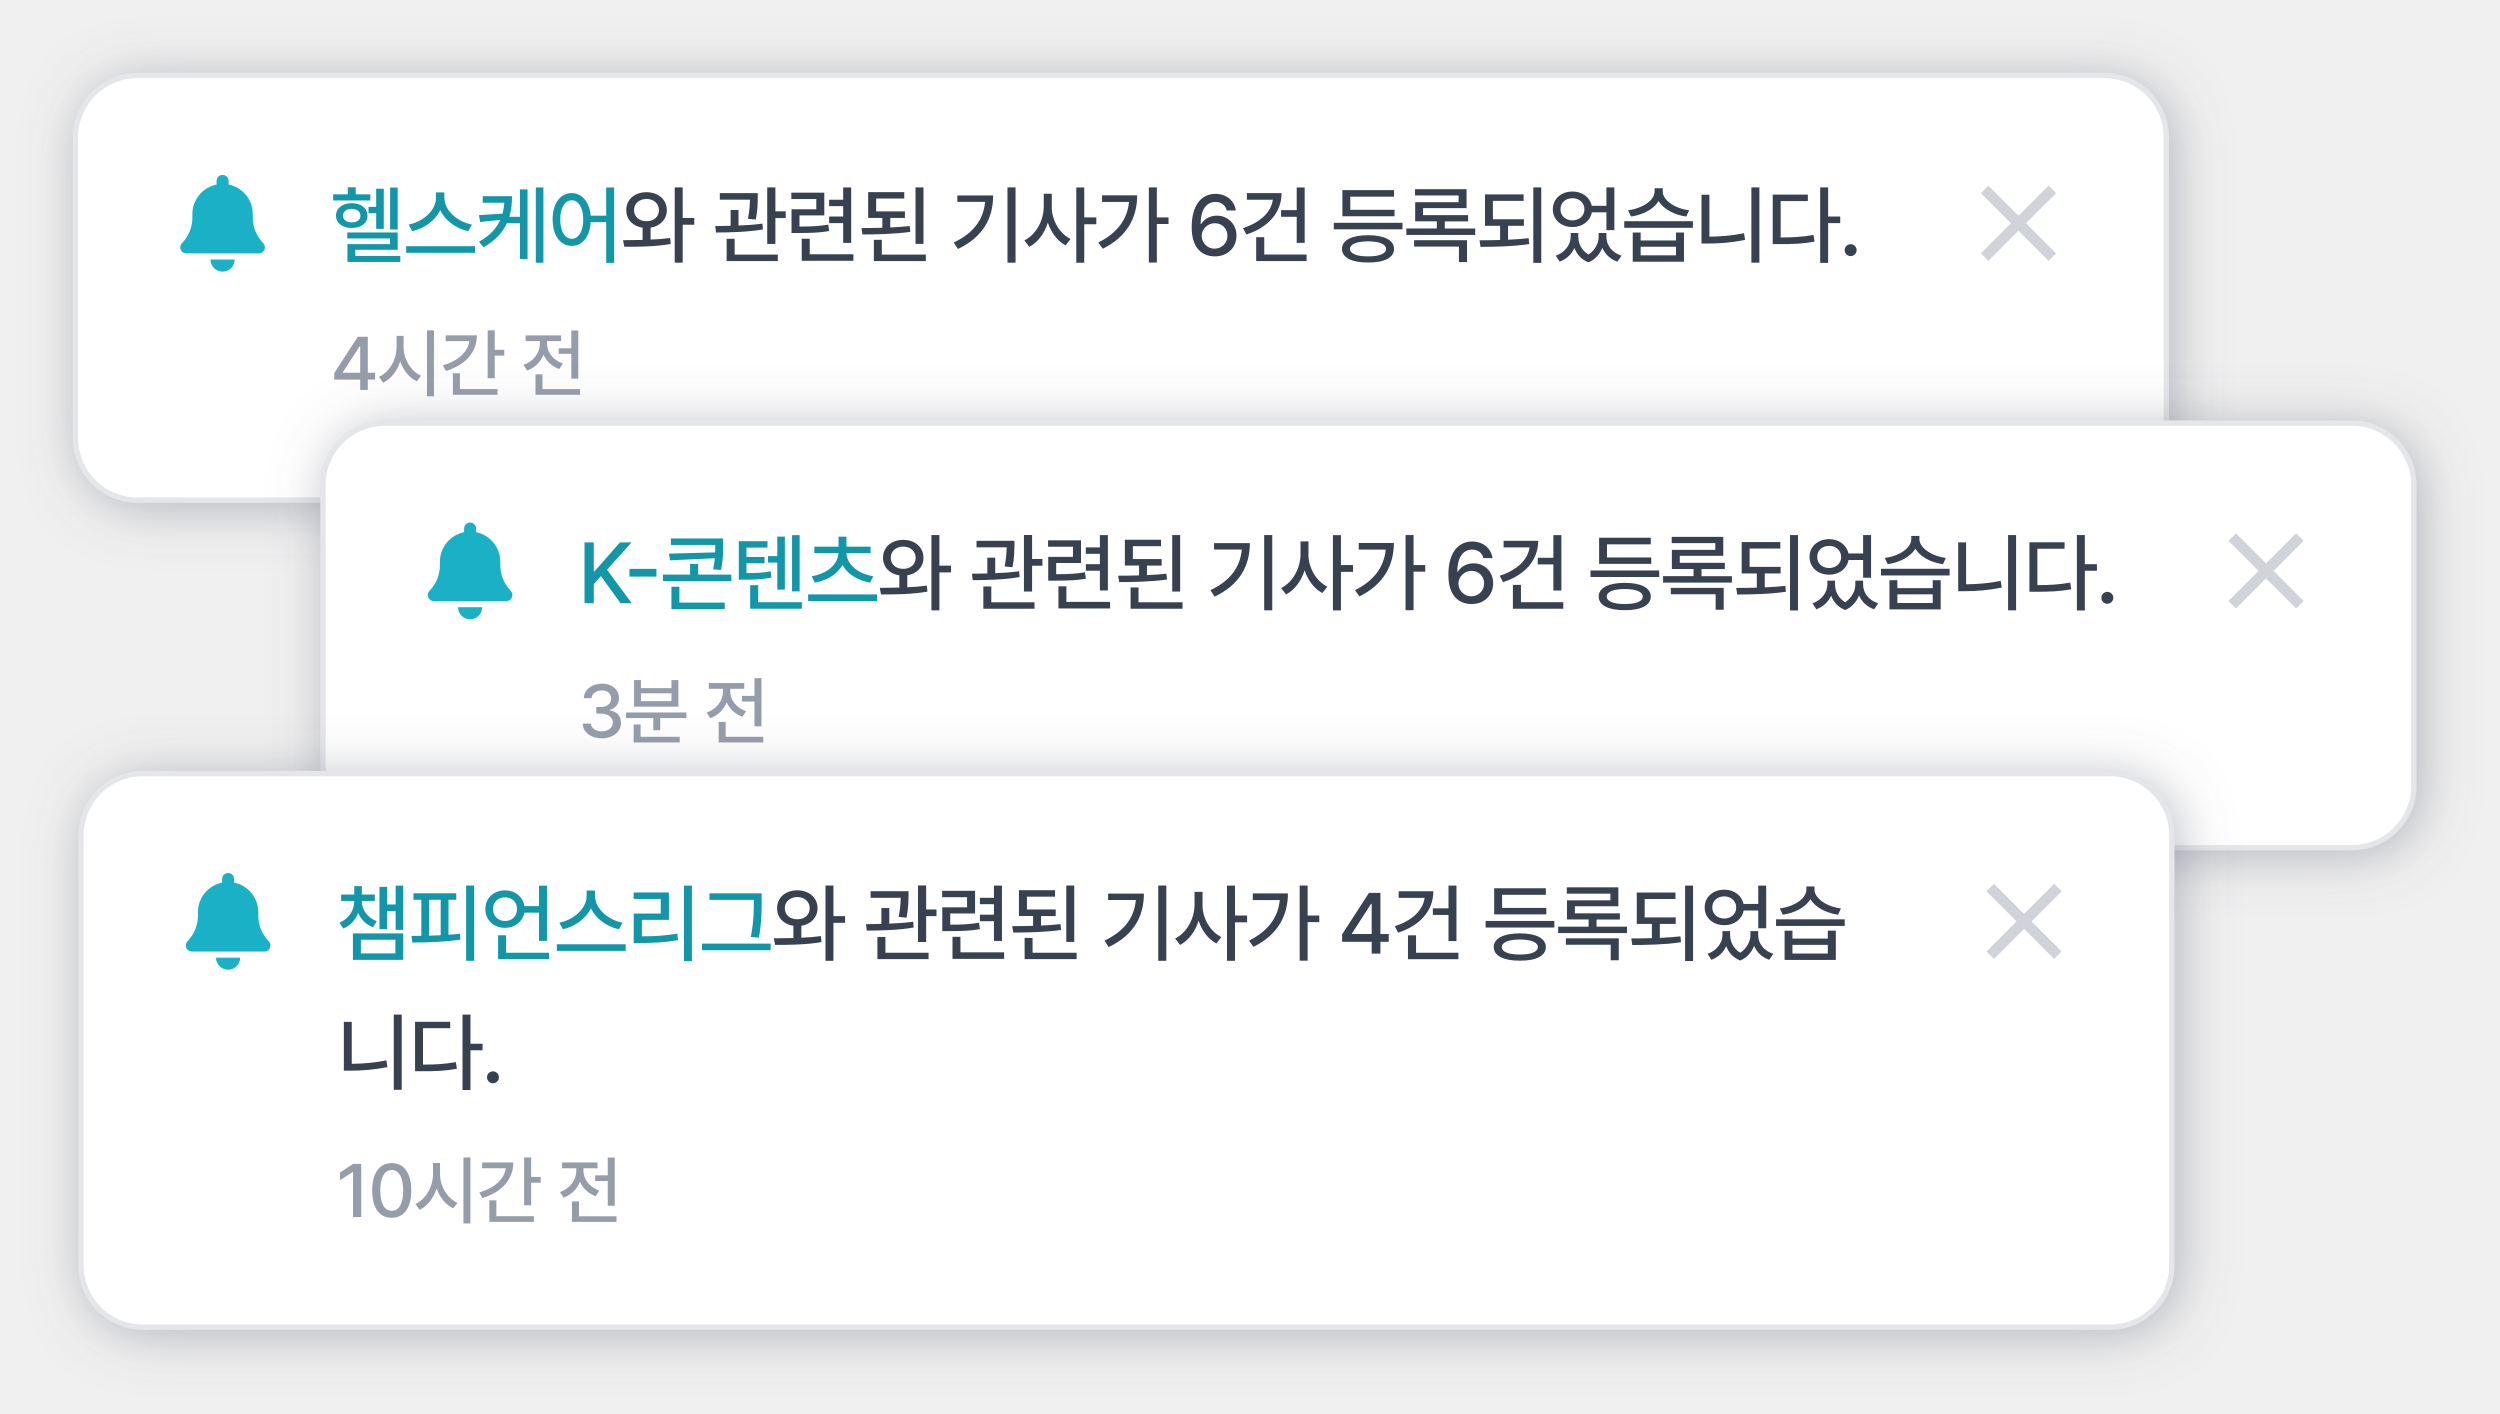
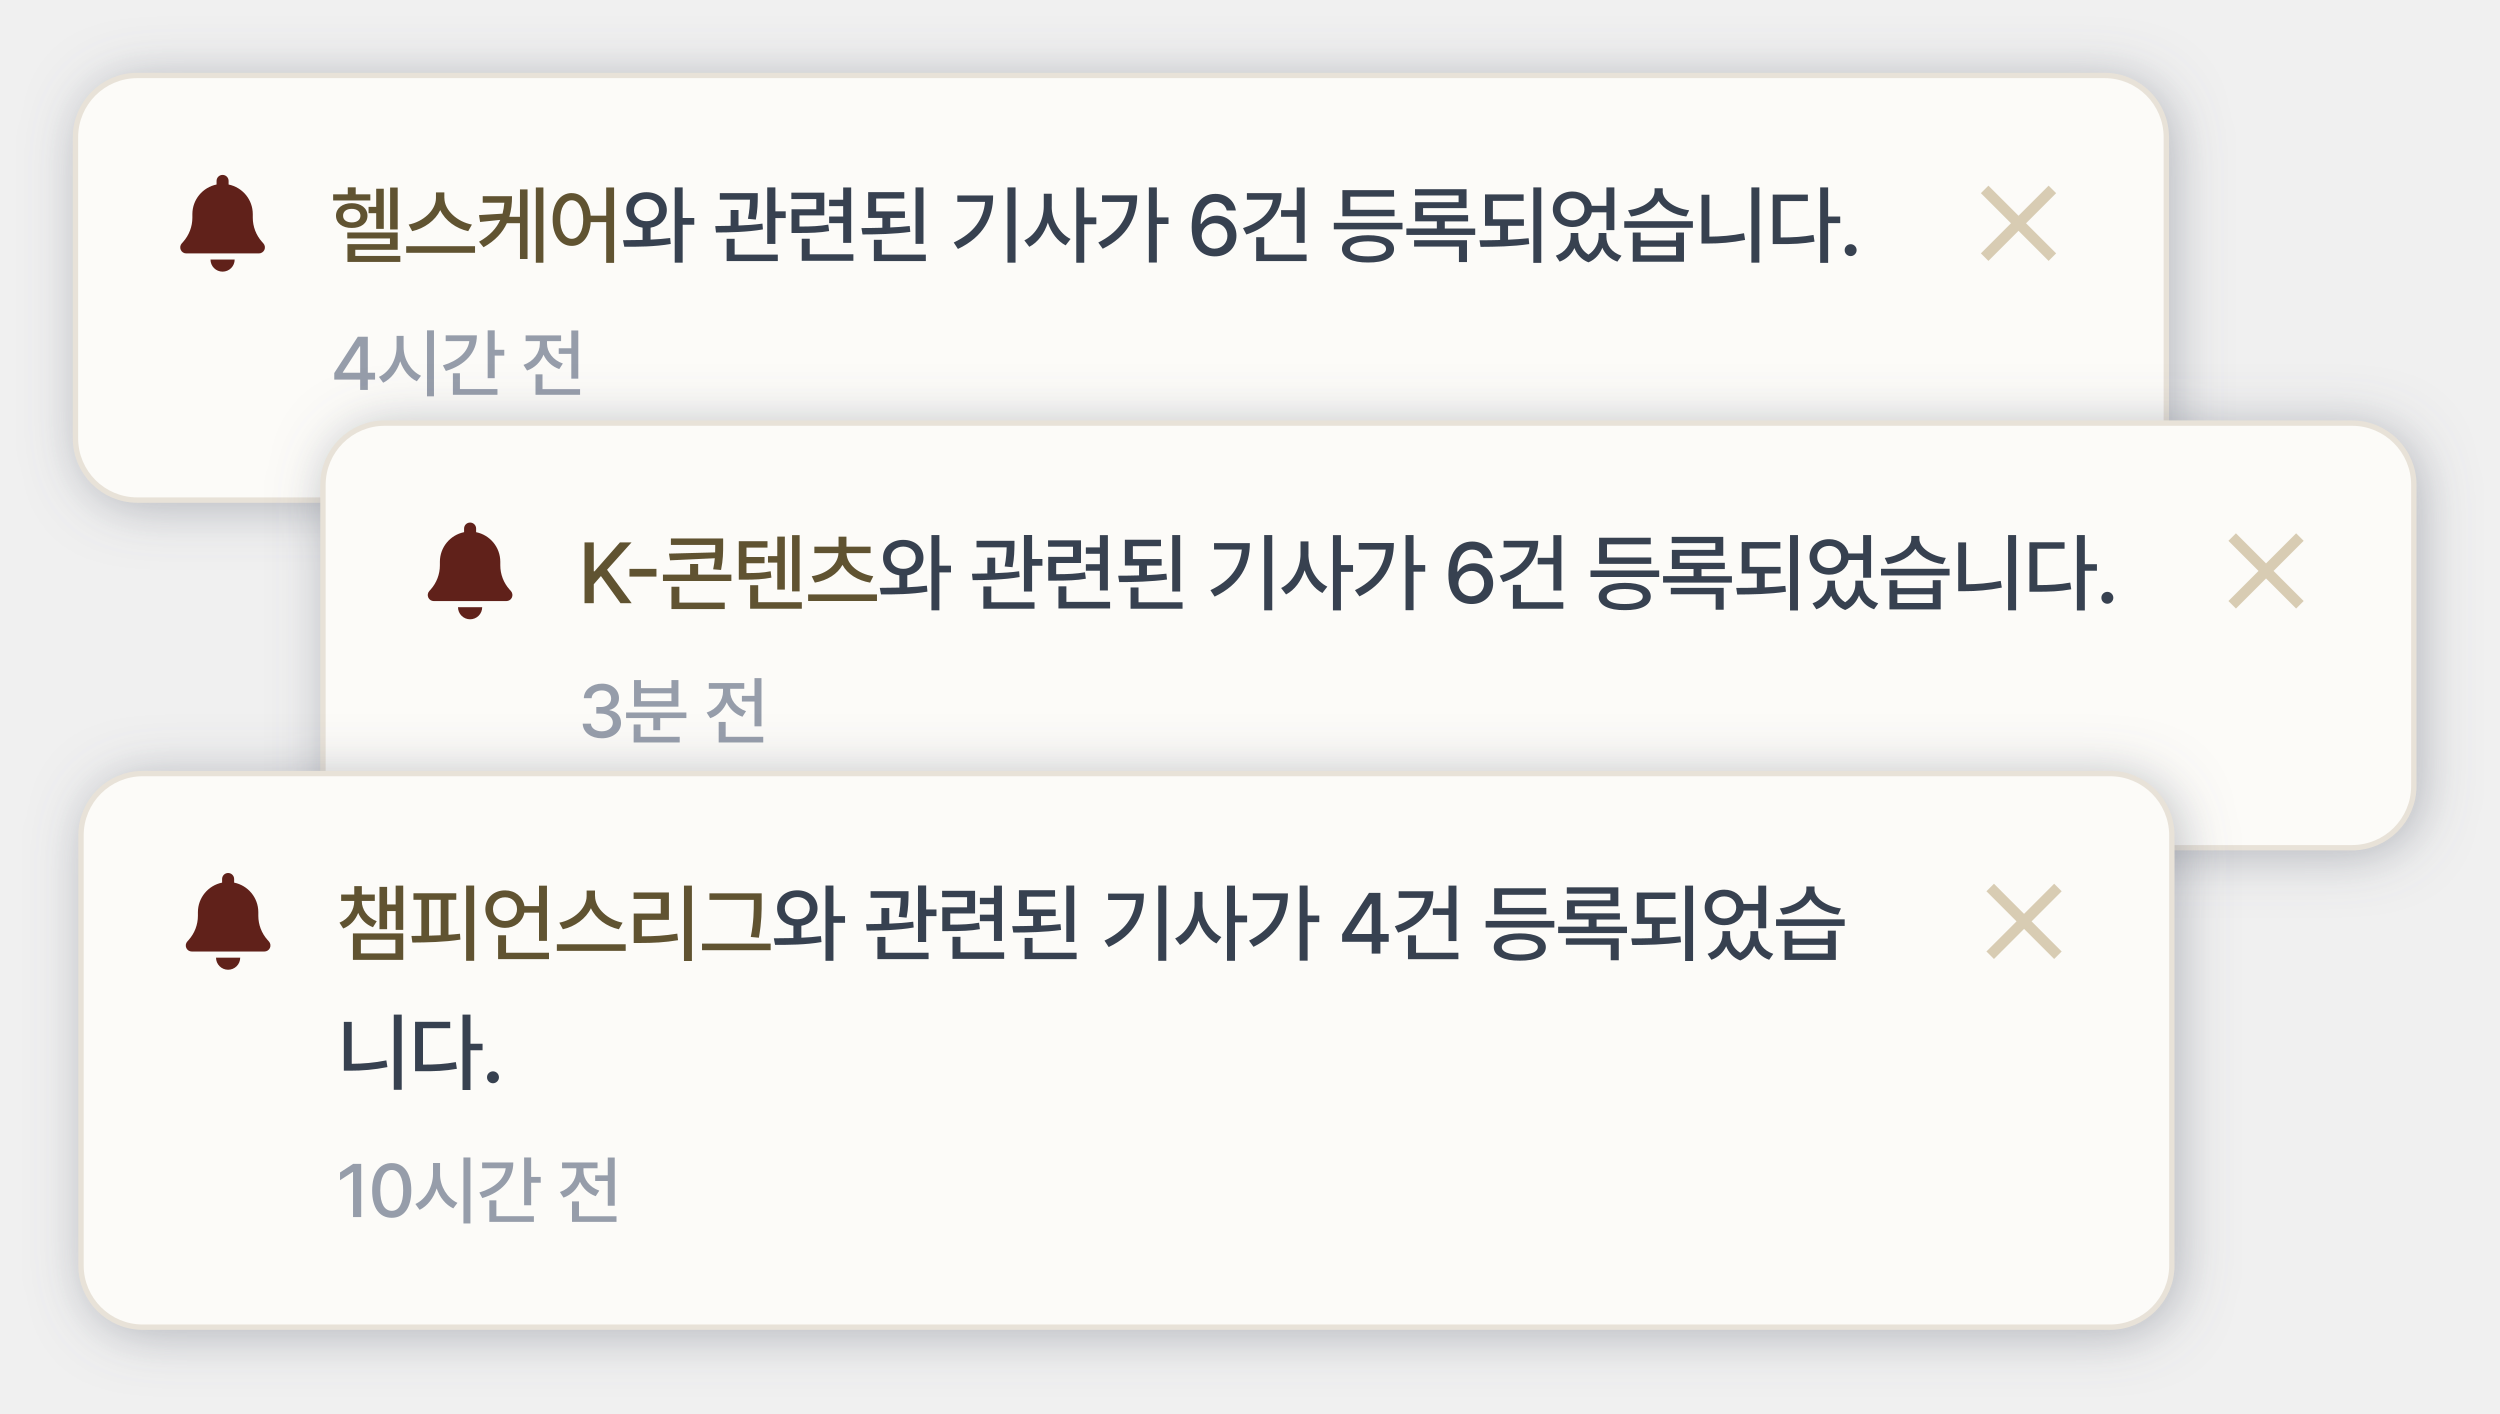
<svg xmlns="http://www.w3.org/2000/svg" id="_레이어_1" data-name="레이어 1" width="465.12" height="263.04" viewBox="0 0 465.12 263.04">
  <defs>
    <style>
      .cls-1 {
-         fill: #d0d4da;
+         fill: #d8ccb3;
      }

      .cls-2 {
        clip-path: url(#clippath-2);
      }

      .cls-3 {
        filter: url(#drop-shadow-3);
      }

      .cls-3, .cls-4, .cls-5 {
-         fill: #fff;
+         fill: #fcfbf8;
      }

      .cls-6 {
        clip-path: url(#clippath-1);
      }

      .cls-4 {
        filter: url(#drop-shadow-2);
      }

      .cls-5 {
        filter: url(#drop-shadow-1);
      }

      .cls-7 {
        clip-path: url(#clippath);
      }

      .cls-8 {
        fill: #969daa;
      }

      .cls-9 {
-         fill: #1ab1c7;
+         fill: #60211a;
      }

      .cls-10, .cls-11 {
        fill: none;
      }

      .cls-11 {
-         stroke: #e5e6ea;
+         stroke: #e8e2d8;
      }

      .cls-12 {
        fill: #374150;
      }

      .cls-13 {
-         fill: #1396a8;
+         fill: #605331;
      }
    </style>
    <filter id="drop-shadow-1" filterUnits="userSpaceOnUse">
      <feOffset dx="1" dy="1" />
      <feGaussianBlur result="blur" stdDeviation="5" />
      <feFlood flood-color="#6a717e" flood-opacity=".5" />
      <feComposite in2="blur" operator="in" />
      <feComposite in="SourceGraphic" />
    </filter>
    <clipPath id="clippath">
      <rect class="cls-10" x="33.54" y="32.54" width="15.75" height="18" />
    </clipPath>
    <filter id="drop-shadow-2" filterUnits="userSpaceOnUse">
      <feOffset dx="1" dy="1" />
      <feGaussianBlur result="blur-2" stdDeviation="5" />
      <feFlood flood-color="#6a717e" flood-opacity=".5" />
      <feComposite in2="blur-2" operator="in" />
      <feComposite in="SourceGraphic" />
    </filter>
    <clipPath id="clippath-1">
      <rect class="cls-10" x="79.59" y="97.22" width="15.75" height="18" />
    </clipPath>
    <filter id="drop-shadow-3" filterUnits="userSpaceOnUse">
      <feOffset dx="1" dy="1" />
      <feGaussianBlur result="blur-3" stdDeviation="5" />
      <feFlood flood-color="#6a717e" flood-opacity=".5" />
      <feComposite in2="blur-3" operator="in" />
      <feComposite in="SourceGraphic" />
    </filter>
    <clipPath id="clippath-2">
      <rect class="cls-10" x="34.57" y="162.42" width="15.75" height="18" />
    </clipPath>
  </defs>
  <rect class="cls-5" x="14.04" y="14.04" width="389" height="79" rx="11.5" ry="11.5" />
  <rect class="cls-11" x="14.04" y="14.04" width="389" height="79" rx="11.5" ry="11.5" />
  <g class="cls-7">
    <path class="cls-9" d="M41.41,32.54c-.62,0-1.12,.5-1.12,1.12v.67c-2.57,.52-4.5,2.79-4.5,5.51v.66c0,1.65-.61,3.25-1.71,4.49l-.26,.29c-.3,.33-.37,.81-.19,1.21,.18,.4,.58,.66,1.03,.66h13.5c.44,0,.84-.26,1.03-.66,.18-.4,.11-.88-.19-1.21l-.26-.29c-1.1-1.24-1.71-2.83-1.71-4.49v-.66c0-2.72-1.93-4.99-4.5-5.51v-.67c0-.62-.5-1.12-1.12-1.12Zm1.59,17.34c.42-.42,.66-.99,.66-1.59h-4.5c0,.6,.24,1.17,.66,1.59,.42,.42,.99,.66,1.59,.66s1.17-.24,1.59-.66Z" />
  </g>
  <path class="cls-13" d="M73.99,34.89v7.8h-1.41v-7.8h1.41Zm-2.59,.22v7.47h-1.41v-2.92h-1.42v-1.17h1.42v-3.38h1.41Zm2.59,8.14v3.22h-7.89v1.14h8.38v1.12h-9.84v-3.31h7.91v-1.06h-7.94v-1.11h9.39Zm-5.09-7.09v1.14h-6.92v-1.14h2.72v-1.31h1.48v1.31h2.72Zm-3.45,1.64c1.7,0,2.92,.92,2.92,2.33s-1.22,2.3-2.92,2.28c-1.73,.02-2.94-.89-2.94-2.28s1.2-2.33,2.94-2.33Zm0,1.06c-.98-.02-1.64,.5-1.62,1.27-.02,.77,.64,1.25,1.62,1.25s1.61-.48,1.61-1.25-.66-1.28-1.61-1.27Zm17.23-2c0,2.28,2.44,4.44,5.12,4.92l-.69,1.23c-2.23-.48-4.3-1.95-5.2-3.92-.92,1.95-2.98,3.42-5.22,3.92l-.66-1.23c2.66-.5,5.08-2.64,5.08-4.92v-1.06h1.56v1.06Zm5.7,8.94v1.23h-12.81v-1.23h12.81Zm6.88-9.3c0,1.33-.13,2.62-.5,3.83h1.98v-5.09h1.41v12.95h-1.41v-6.66h-2.44c-.78,1.71-2.13,3.23-4.34,4.47l-.84-1.03c2.03-1.13,3.26-2.5,3.95-4.06l-3.75,.39-.2-1.28,4.38-.27c.17-.65,.27-1.33,.33-2.03h-4.02v-1.22h5.45Zm5.84-1.62v14h-1.41v-14h1.41Zm5.27,1.05c1.9,0,3.29,1.61,3.52,4.2h2.89v-5.25h1.47v14.03h-1.47v-7.58h-2.88c-.16,2.73-1.59,4.42-3.53,4.42-2.09,0-3.56-1.91-3.55-4.92-.02-3,1.45-4.91,3.55-4.91Zm0,1.33c-1.27,0-2.14,1.38-2.14,3.58s.88,3.59,2.14,3.59,2.14-1.38,2.14-3.59-.88-3.58-2.14-3.58Z" />
  <path class="cls-12" d="M120.29,35.76c2.16,0,3.77,1.36,3.77,3.33,0,1.73-1.25,2.99-3.02,3.27v2.22c1.24-.05,2.49-.15,3.64-.3l.11,1.11c-2.95,.52-6.22,.53-8.64,.52l-.24-1.22c1.09,0,2.34-.02,3.64-.05v-2.28c-1.81-.26-3.05-1.52-3.03-3.27-.02-1.97,1.56-3.33,3.76-3.33Zm0,1.25c-1.34,.02-2.33,.83-2.33,2.08s.99,2.08,2.33,2.06c1.33,.02,2.3-.81,2.31-2.06-.02-1.25-.99-2.06-2.31-2.08Zm6.72-2.14v5.69h2.16v1.25h-2.16v7.06h-1.48v-14h1.48Zm13.97,1.06v.78c-.01,.94-.01,2.33-.36,4.14l-1.47-.14c.31-1.55,.35-2.68,.38-3.56h-5.61v-1.22h7.06Zm-3.58,3.14v2.89c1.5-.05,3.05-.16,4.45-.36l.09,1.08c-2.92,.52-6.27,.56-8.73,.58l-.14-1.2c.86,0,1.84-.02,2.86-.05v-2.94h1.47Zm6.86-4.2v4.45h1.92v1.25h-1.92v4.81h-1.52v-10.52h1.52Zm.45,12.5v1.2h-9.52v-4.14h1.49v2.94h8.03Zm8.65-11.52v4.22h-4.62v2.08c2.33,0,3.71-.08,5.36-.36l.16,1.2c-1.81,.31-3.31,.36-5.97,.36h-1.03v-4.42h4.61v-1.89h-4.64v-1.19h6.14Zm5-.97v10.3h-1.49v-3.67h-2.61v-1.22h2.61v-1.94h-2.61v-1.19h2.61v-2.28h1.49Zm.41,12.42v1.22h-9.61v-4.11h1.49v2.89h8.12Zm9.59-7.95v1.2h-2.73v1.77c1.24-.05,2.48-.14,3.62-.27l.11,1.09c-2.98,.41-6.27,.48-8.89,.48l-.2-1.19c1.2,0,2.53-.02,3.89-.06v-1.83h-2.64v-4.8h6.72v1.2h-5.23v2.39h5.36Zm3.45-4.48v10.5h-1.48v-10.5h1.48Zm.44,12.5v1.2h-9.67v-3.95h1.48v2.75h8.19Zm16.69-12.5v14h-1.5v-14h1.5Zm-4.17,1.5c0,4.09-1.75,7.66-6.55,9.95l-.78-1.2c3.73-1.77,5.54-4.3,5.83-7.56h-5.16v-1.19h6.66Zm10.9,2.06c-.02,2.48,1.42,5.02,3.51,6.03l-.92,1.19c-1.52-.79-2.7-2.36-3.31-4.23-.63,2-1.86,3.67-3.45,4.5l-.92-1.2c2.16-1.03,3.61-3.72,3.61-6.28v-2.39h1.49v2.39Zm6.05-3.56v5.58h2.25v1.27h-2.25v7.16h-1.48v-14h1.48Zm13.51,0v5.58h2.17v1.23h-2.17v7.17h-1.49v-13.98h1.49Zm-3.66,1.47c-.01,4.05-1.8,7.66-6.41,9.94l-.83-1.16c3.51-1.75,5.41-4.28,5.72-7.55h-5.02v-1.23h6.53Zm14.42,11.36c-2.09-.02-4.28-1.25-4.28-5.44,0-3.94,1.7-6.19,4.42-6.19,2.08,0,3.53,1.3,3.8,3.09h-1.7c-.22-.92-.95-1.59-2.09-1.59-1.75,0-2.77,1.53-2.77,4.08h.12c.61-.95,1.67-1.53,2.91-1.53,2.02,0,3.64,1.55,3.64,3.72s-1.61,3.88-4.05,3.86Zm-.02-1.44c1.38,0,2.39-1.06,2.39-2.39s-.98-2.34-2.34-2.34-2.44,1.09-2.45,2.36c.02,1.25,1.02,2.38,2.41,2.38Zm16.76-11.38v10.31h-1.48v-4.86h-2.91v-1.23h2.91v-4.22h1.48Zm-4.3,1.05c-.01,3.66-2.53,6.41-6.55,7.7l-.62-1.19c3.12-1.01,5.23-2.91,5.55-5.28h-4.83v-1.23h6.45Zm4.66,11.44v1.2h-9.38v-4.44h1.5v3.23h7.88Zm17.84-5.92v1.22h-12.78v-1.22h12.78Zm-1.48-2.42v1.2h-9.7v-4.86h9.61v1.22h-8.14v2.44h8.24Zm-4.92,4.73c3.01,0,4.83,.92,4.83,2.55s-1.81,2.55-4.83,2.53c-3.03,.02-4.86-.91-4.86-2.53s1.83-2.55,4.86-2.55Zm0,1.14c-2.14,.02-3.36,.52-3.36,1.41s1.22,1.39,3.36,1.39,3.34-.5,3.34-1.39-1.24-1.39-3.34-1.41Zm19.93-2.39v1.2h-12.81v-1.2h5.67v-1.33h-4.03v-3.56h8.08v-1.25h-8.11v-1.17h9.59v3.52h-8.09v1.31h8.38v1.16h-4.34v1.33h5.67Zm-1.53,2.19v4.06h-1.5v-2.88h-8.34v-1.19h9.84Zm10.59-3.91v1.22h-2.95v2.59c1.3-.06,2.6-.15,3.83-.28l.11,1.09c-3.08,.47-6.41,.5-9.06,.52l-.19-1.23c1.18,0,2.49,0,3.83-.05v-2.64h-2.81v-5.84h7.19v1.2h-5.72v3.42h5.78Zm3.23-5.92v14.03h-1.48v-14.03h1.48Zm6.9,9.23c0,1.21,.59,2.48,1.88,3.27,1.28-.84,1.89-2.2,1.89-3.27v-.75h1.45v.75c0,1.45,.95,2.88,2.81,3.47l-.77,1.11c-1.38-.49-2.31-1.43-2.8-2.59-.44,1.14-1.28,2.18-2.58,2.72-1.33-.51-2.17-1.5-2.61-2.66-.51,1.11-1.43,2.04-2.75,2.53l-.72-1.11c1.78-.62,2.75-2.11,2.77-3.47v-.75h1.42v.75Zm-1.09-8.47c1.8,0,3.25,1.07,3.58,2.66h2.73v-3.42h1.48v7.94h-1.48v-3.3h-2.72c-.29,1.63-1.75,2.73-3.59,2.73-2.11,0-3.66-1.36-3.66-3.3s1.55-3.31,3.66-3.31Zm0,1.25c-1.3,0-2.25,.83-2.23,2.06-.02,1.2,.94,2.06,2.23,2.06s2.22-.86,2.22-2.06-.95-2.06-2.22-2.06Zm12.68,6.38v1.48h6.58v-1.48h1.48v5.44h-9.53v-5.44h1.47Zm0,4.25h6.58v-1.61h-6.58v1.61Zm9.72-6.36v1.23h-12.77v-1.23h12.77Zm-5.62-5.53c0,1.61,2.23,3.17,4.92,3.5l-.53,1.17c-2.27-.32-4.25-1.39-5.14-2.88-.91,1.49-2.9,2.55-5.14,2.88l-.56-1.17c2.72-.34,4.94-1.84,4.94-3.5v-.59h1.52v.59Zm17.99-.75v14h-1.49v-14h1.49Zm-9.3,1.36v7.8c2.04-.02,4.19-.18,6.44-.64l.2,1.25c-2.48,.5-4.73,.67-6.94,.67h-1.17v-9.08h1.47Zm22.09-1.36v5.42h2.25v1.22h-2.25v7.39h-1.48v-14.03h1.48Zm-3.77,1.34v1.2h-5.06v6.77c2.35,0,4.12-.11,6.11-.47l.19,1.25c-2.19,.39-4.05,.47-6.66,.45h-1.12v-9.2h6.55Zm7.96,11.44c-.61,0-1.12-.5-1.11-1.11-.02-.61,.5-1.11,1.11-1.11s1.11,.5,1.11,1.11-.52,1.11-1.11,1.11Z" />
  <path class="cls-8" d="M62.19,70.62v-1.22l4.38-6.75h1.86v6.7h1.35v1.27h-1.35v1.93h-1.42v-1.93h-4.81Zm1.59-1.27h3.23v-4.91h-.11l-3.12,4.83v.08Zm11.31-4.77c-.01,2.24,1.34,4.48,3.24,5.33l-.78,1.03c-1.41-.67-2.52-2.04-3.09-3.72-.57,1.79-1.7,3.27-3.17,3.99l-.79-1.09c1.93-.86,3.28-3.2,3.28-5.54v-2.09h1.31v2.09Zm5.65-3.12v12.28h-1.3v-12.28h1.3Zm11.3,0v3.62h1.78v1.08h-1.78v4.2h-1.31v-8.9h1.31Zm-3.32,.93c0,3.21-2.19,5.55-5.77,6.63l-.55-1.04c2.86-.86,4.65-2.49,4.91-4.51h-4.39v-1.08h5.8Zm3.83,10.01v1.05h-8.29v-4.01h1.31v2.95h6.97Zm15.04-10.92v8.97h-1.3v-4.61h-2.34v-1.05h2.34v-3.31h1.3Zm.33,10.92v1.05h-8.29v-3.81h1.3v2.76h6.99Zm-6.15-8.45c0,1.53,1.11,3.06,2.95,3.68l-.67,1.04c-1.37-.49-2.39-1.47-2.93-2.68-.53,1.35-1.61,2.43-3.06,2.95l-.67-1.05c1.89-.64,3.05-2.26,3.05-3.94v-.48h-2.65v-1.07h6.6v1.07h-2.62v.48Z" />
  <path class="cls-1" d="M369.94,48.54l-1.4-1.4,5.6-5.6-5.6-5.6,1.4-1.4,5.6,5.6,5.6-5.6,1.4,1.4-5.6,5.6,5.6,5.6-1.4,1.4-5.6-5.6-5.6,5.6Z" />
  <rect class="cls-4" x="60.09" y="78.72" width="389" height="79" rx="11.5" ry="11.5" />
  <rect class="cls-11" x="60.09" y="78.72" width="389" height="79" rx="11.5" ry="11.5" />
  <g class="cls-6">
    <path class="cls-9" d="M87.46,97.22c-.62,0-1.12,.5-1.12,1.12v.67c-2.57,.52-4.5,2.79-4.5,5.51v.66c0,1.65-.61,3.25-1.71,4.49l-.26,.29c-.3,.33-.37,.81-.19,1.21,.18,.4,.58,.66,1.03,.66h13.5c.44,0,.84-.26,1.03-.66,.18-.4,.11-.88-.19-1.21l-.26-.29c-1.1-1.24-1.71-2.83-1.71-4.49v-.66c0-2.72-1.93-4.99-4.5-5.51v-.67c0-.62-.5-1.12-1.12-1.12Zm1.59,17.34c.42-.42,.66-.99,.66-1.59h-4.5c0,.6,.24,1.17,.66,1.59,.42,.42,.99,.66,1.59,.66s1.17-.24,1.59-.66Z" />
  </g>
  <path class="cls-13" d="M108.75,112.22v-11.31h1.72v5.39h.14l4.73-5.39h2.16l-4.56,5.09,4.58,6.22h-2.08l-3.64-5.05-1.33,1.53v3.52h-1.72Zm13.38-6.38v1.44h-5.02v-1.44h5.02Zm12.41-5.67v1.23c0,1.33,0,2.73-.39,4.64l-1.47-.12c.16-.76,.26-1.43,.31-2.06l-8.33,.39-.2-1.25,8.59-.23c.02-.48,.02-.92,.02-1.36v-.03h-8.25v-1.2h9.72Zm1.53,6.73v1.19h-12.73v-1.19h5.05v-1.97h1.5v1.97h6.19Zm-1.23,5.22v1.2h-9.92v-4.16h1.48v2.95h8.44Zm13.93-12.56v10.47h-1.41v-10.47h1.41Zm-2.75,.27v9.86h-1.41v-5.02h-1.73v-1.2h1.73v-3.64h1.41Zm3.16,12.22v1.2h-9.62v-4.38h1.5v3.17h8.12Zm-6.39-11.37v1.2h-3.91v1.75h3.36v1.16h-3.36v1.83c1.84,0,3.07-.05,4.5-.34l.14,1.19c-1.61,.31-2.94,.38-5.16,.38h-.91v-7.16h5.33Zm20.37,9.91v1.22h-12.81v-1.22h12.81Zm-1.19-8.88v1.2h-4.48c.06,2.1,2.12,3.84,4.98,4.3l-.59,1.19c-2.32-.41-4.24-1.6-5.14-3.31-.91,1.71-2.84,2.9-5.14,3.31l-.58-1.19c2.84-.46,4.89-2.2,4.97-4.3h-4.48v-1.2h4.5v-1.86h1.47v1.86h4.5Z" />
  <path class="cls-12" d="M168.05,100.44c2.16,0,3.76,1.36,3.76,3.33,0,1.73-1.25,2.99-3.01,3.27v2.22c1.24-.05,2.48-.15,3.64-.3l.11,1.11c-2.95,.52-6.22,.53-8.64,.52l-.23-1.22c1.08,0,2.33-.02,3.64-.05v-2.28c-1.81-.26-3.05-1.52-3.03-3.27-.02-1.97,1.56-3.33,3.77-3.33Zm0,1.25c-1.34,.02-2.33,.83-2.33,2.08s.99,2.08,2.33,2.06c1.33,.02,2.3-.81,2.31-2.06-.02-1.25-.98-2.06-2.31-2.08Zm6.72-2.14v5.69h2.16v1.25h-2.16v7.06h-1.48v-14h1.48Zm13.97,1.06v.78c-.02,.94-.02,2.33-.36,4.14l-1.47-.14c.3-1.55,.35-2.68,.38-3.56h-5.61v-1.22h7.06Zm-3.58,3.14v2.89c1.5-.05,3.05-.16,4.45-.36l.09,1.08c-2.92,.52-6.27,.56-8.73,.58l-.14-1.2c.86,0,1.84-.02,2.86-.05v-2.94h1.47Zm6.86-4.2v4.45h1.92v1.25h-1.92v4.81h-1.52v-10.52h1.52Zm.45,12.5v1.2h-9.52v-4.14h1.48v2.94h8.03Zm8.65-11.52v4.22h-4.62v2.08c2.33,0,3.71-.08,5.36-.36l.16,1.2c-1.81,.31-3.31,.36-5.97,.36h-1.03v-4.42h4.61v-1.89h-4.64v-1.19h6.14Zm5-.97v10.3h-1.49v-3.67h-2.61v-1.22h2.61v-1.94h-2.61v-1.19h2.61v-2.28h1.49Zm.41,12.42v1.22h-9.61v-4.11h1.48v2.89h8.12Zm9.59-7.95v1.2h-2.73v1.77c1.24-.05,2.48-.14,3.62-.27l.11,1.09c-2.98,.41-6.26,.48-8.89,.48l-.2-1.19c1.2,0,2.53-.02,3.89-.06v-1.83h-2.64v-4.8h6.72v1.2h-5.23v2.39h5.36Zm3.45-4.48v10.5h-1.48v-10.5h1.48Zm.44,12.5v1.2h-9.67v-3.95h1.48v2.75h8.19Zm16.69-12.5v14h-1.5v-14h1.5Zm-4.17,1.5c0,4.09-1.75,7.66-6.55,9.95l-.78-1.2c3.73-1.77,5.54-4.3,5.83-7.56h-5.16v-1.19h6.66Zm10.9,2.06c-.02,2.48,1.42,5.02,3.52,6.03l-.92,1.19c-1.52-.79-2.7-2.36-3.31-4.23-.63,2-1.86,3.67-3.45,4.5l-.92-1.2c2.16-1.03,3.61-3.72,3.61-6.28v-2.39h1.48v2.39Zm6.05-3.56v5.58h2.25v1.27h-2.25v7.16h-1.49v-14h1.49Zm13.51,0v5.58h2.17v1.23h-2.17v7.17h-1.49v-13.98h1.49Zm-3.66,1.47c-.02,4.05-1.8,7.66-6.41,9.94l-.83-1.16c3.51-1.75,5.41-4.28,5.72-7.55h-5.02v-1.23h6.53Zm14.42,11.36c-2.09-.02-4.28-1.25-4.28-5.44,0-3.94,1.7-6.19,4.42-6.19,2.08,0,3.53,1.3,3.8,3.09h-1.7c-.22-.92-.95-1.59-2.09-1.59-1.75,0-2.77,1.53-2.77,4.08h.12c.61-.95,1.67-1.53,2.91-1.53,2.02,0,3.64,1.55,3.64,3.72s-1.61,3.88-4.05,3.86Zm-.02-1.44c1.38,0,2.39-1.06,2.39-2.39s-.98-2.34-2.34-2.34-2.44,1.09-2.45,2.36c.02,1.25,1.02,2.38,2.41,2.38Zm16.76-11.38v10.31h-1.49v-4.86h-2.91v-1.23h2.91v-4.22h1.49Zm-4.3,1.05c-.02,3.66-2.53,6.41-6.55,7.7l-.62-1.19c3.12-1.01,5.23-2.91,5.55-5.28h-4.83v-1.23h6.45Zm4.66,11.44v1.2h-9.38v-4.44h1.5v3.23h7.88Zm17.84-5.92v1.22h-12.78v-1.22h12.78Zm-1.48-2.42v1.2h-9.7v-4.86h9.61v1.22h-8.14v2.44h8.23Zm-4.92,4.73c3.02,0,4.83,.92,4.83,2.55s-1.81,2.55-4.83,2.53c-3.03,.02-4.86-.91-4.86-2.53s1.83-2.55,4.86-2.55Zm0,1.14c-2.14,.02-3.36,.52-3.36,1.41s1.22,1.39,3.36,1.39,3.34-.5,3.34-1.39-1.23-1.39-3.34-1.41Zm19.93-2.39v1.2h-12.81v-1.2h5.67v-1.33h-4.03v-3.56h8.08v-1.25h-8.11v-1.17h9.59v3.52h-8.09v1.31h8.38v1.16h-4.34v1.33h5.67Zm-1.53,2.19v4.06h-1.5v-2.88h-8.34v-1.19h9.84Zm10.59-3.91v1.22h-2.95v2.59c1.3-.06,2.6-.15,3.83-.28l.11,1.09c-3.08,.47-6.41,.5-9.06,.52l-.19-1.23c1.18,0,2.48,0,3.83-.05v-2.64h-2.81v-5.84h7.19v1.2h-5.72v3.42h5.78Zm3.23-5.92v14.03h-1.48v-14.03h1.48Zm6.9,9.23c0,1.21,.59,2.48,1.88,3.27,1.28-.84,1.89-2.2,1.89-3.27v-.75h1.45v.75c0,1.45,.95,2.88,2.81,3.47l-.77,1.11c-1.38-.49-2.31-1.43-2.8-2.59-.44,1.14-1.28,2.18-2.58,2.72-1.33-.51-2.17-1.5-2.61-2.66-.51,1.11-1.43,2.04-2.75,2.53l-.72-1.11c1.78-.62,2.75-2.11,2.77-3.47v-.75h1.42v.75Zm-1.09-8.47c1.8,0,3.25,1.07,3.58,2.66h2.73v-3.42h1.48v7.94h-1.48v-3.3h-2.72c-.29,1.63-1.75,2.73-3.59,2.73-2.11,0-3.66-1.36-3.66-3.3s1.55-3.31,3.66-3.31Zm0,1.25c-1.3,0-2.25,.83-2.23,2.06-.02,1.2,.94,2.06,2.23,2.06s2.22-.86,2.22-2.06-.95-2.06-2.22-2.06Zm12.68,6.38v1.48h6.58v-1.48h1.48v5.44h-9.53v-5.44h1.47Zm0,4.25h6.58v-1.61h-6.58v1.61Zm9.72-6.36v1.23h-12.76v-1.23h12.76Zm-5.62-5.53c0,1.61,2.24,3.17,4.92,3.5l-.53,1.17c-2.27-.32-4.25-1.39-5.14-2.88-.91,1.49-2.9,2.55-5.14,2.88l-.56-1.17c2.72-.34,4.94-1.84,4.94-3.5v-.59h1.51v.59Zm17.99-.75v14h-1.49v-14h1.49Zm-9.3,1.36v7.8c2.04-.02,4.19-.18,6.44-.64l.2,1.25c-2.48,.5-4.73,.67-6.94,.67h-1.17v-9.08h1.47Zm22.09-1.36v5.42h2.25v1.22h-2.25v7.39h-1.48v-14.03h1.48Zm-3.77,1.34v1.2h-5.06v6.77c2.35,0,4.12-.11,6.11-.47l.19,1.25c-2.19,.39-4.05,.47-6.66,.45h-1.12v-9.2h6.55Zm7.96,11.44c-.61,0-1.12-.5-1.11-1.11-.02-.61,.5-1.11,1.11-1.11s1.11,.5,1.11,1.11-.52,1.11-1.11,1.11Z" />
  <path class="cls-8" d="M111.98,137.36c-2.05,0-3.51-1.11-3.57-2.72h1.53c.05,.88,.92,1.42,2.02,1.42,1.19,0,2.06-.66,2.06-1.61s-.82-1.68-2.23-1.68h-.85v-1.23h.85c1.12,0,1.91-.63,1.91-1.57s-.67-1.52-1.72-1.52c-1,0-1.87,.55-1.91,1.45h-1.45c.04-1.61,1.53-2.71,3.38-2.71,1.94,0,3.17,1.23,3.16,2.69,.01,1.12-.68,1.94-1.75,2.2v.07c1.35,.19,2.13,1.09,2.13,2.35,0,1.65-1.52,2.86-3.57,2.86Zm15.72-4.81v1.04h-4.87v2.26h-1.29v-2.26h-5.06v-1.04h11.21Zm-1.24,4.53v1.05h-8.57v-3.35h1.29v2.3h7.29Zm-7.21-10.55v1.49h5.67v-1.49h1.3v4.95h-8.26v-4.95h1.29Zm0,3.91h5.67v-1.45h-5.67v1.45Zm22.42-4.28v8.97h-1.3v-4.61h-2.34v-1.05h2.34v-3.31h1.3Zm.33,10.92v1.05h-8.29v-3.81h1.3v2.76h6.99Zm-6.15-8.45c0,1.53,1.11,3.06,2.95,3.68l-.67,1.04c-1.37-.49-2.39-1.47-2.93-2.68-.53,1.35-1.61,2.43-3.06,2.95l-.67-1.05c1.89-.64,3.05-2.26,3.05-3.94v-.48h-2.65v-1.07h6.6v1.07h-2.62v.48Z" />
  <path class="cls-1" d="M415.99,113.22l-1.4-1.4,5.6-5.6-5.6-5.6,1.4-1.4,5.6,5.6,5.6-5.6,1.4,1.4-5.6,5.6,5.6,5.6-1.4,1.4-5.6-5.6-5.6,5.6Z" />
  <rect class="cls-3" x="15.07" y="143.92" width="389" height="103" rx="11.5" ry="11.5" />
  <rect class="cls-11" x="15.07" y="143.92" width="389" height="103" rx="11.5" ry="11.5" />
  <g class="cls-2">
    <path class="cls-9" d="M42.44,162.42c-.62,0-1.12,.5-1.12,1.12v.67c-2.57,.52-4.5,2.79-4.5,5.51v.66c0,1.65-.61,3.25-1.71,4.49l-.26,.29c-.3,.33-.37,.81-.19,1.21,.18,.4,.58,.66,1.03,.66h13.5c.44,0,.84-.26,1.03-.66,.18-.4,.11-.88-.19-1.21l-.26-.29c-1.1-1.24-1.71-2.83-1.71-4.49v-.66c0-2.72-1.93-4.99-4.5-5.51v-.67c0-.62-.5-1.12-1.12-1.12Zm1.59,17.34c.42-.42,.66-.99,.66-1.59h-4.5c0,.6,.24,1.17,.66,1.59,.42,.42,.99,.66,1.59,.66s1.17-.24,1.59-.66Z" />
  </g>
  <path class="cls-13" d="M75.02,164.77v8.23h-1.41v-3.5h-1.59v3.38h-1.42v-7.88h1.42v3.27h1.59v-3.5h1.41Zm0,8.89v4.92h-9.36v-4.92h9.36Zm-7.88,1.17v2.55h6.42v-2.55h-6.42Zm.17-7.19c0,1.55,1,3.08,2.78,3.75l-.7,1.12c-1.33-.51-2.25-1.48-2.75-2.67-.49,1.29-1.43,2.36-2.78,2.91l-.7-1.09c1.78-.73,2.75-2.38,2.75-4.02v-.02h-2.44v-1.2h2.44v-1.56h1.41v1.56h2.41v1.2h-2.41v.02Zm20.91-2.89v14h-1.5v-14h1.5Zm-3.33,1.44v1.22h-1.45v6.5c.73-.05,1.45-.11,2.14-.19l.08,1.09c-3.03,.48-6.36,.53-8.94,.55l-.17-1.23,1.84-.02v-6.7h-1.47v-1.22h7.97Zm-5.06,7.89c.7-.02,1.43-.04,2.16-.08v-6.59h-2.16v6.67Zm21.93-9.31v10.28h-1.48v-5.25h-2.73c-.32,1.69-1.77,2.83-3.58,2.83-2.11,0-3.67-1.45-3.67-3.5s1.56-3.48,3.67-3.48c1.86,0,3.33,1.19,3.61,2.94h2.7v-3.81h1.48Zm.38,12.48v1.2h-9.47v-4.45h1.48v3.25h7.98Zm-8.17-10.31c-1.3,0-2.25,.88-2.25,2.19s.95,2.22,2.25,2.22,2.22-.91,2.22-2.22-.95-2.19-2.22-2.19Zm16.74-.2c0,2.28,2.44,4.44,5.12,4.92l-.69,1.23c-2.23-.48-4.3-1.95-5.2-3.92-.92,1.95-2.98,3.42-5.22,3.92l-.66-1.23c2.66-.5,5.08-2.64,5.08-4.92v-1.06h1.56v1.06Zm5.7,8.94v1.23h-12.81v-1.23h12.81Zm12.32-10.92v14.03h-1.48v-14.03h1.48Zm-4.28,1.27v5.11h-5.03v3.06c2.26,0,4.25-.11,6.59-.5l.14,1.22c-2.48,.42-4.59,.52-7.06,.52h-1.19v-5.48h5.03v-2.72h-5.05v-1.2h6.56Zm17.26,.16v1.5c0,1.81,0,3.78-.52,6.77l-1.51-.14c.56-2.8,.56-4.86,.56-6.62v-.28h-8.25v-1.22h9.72Zm1.67,9.36v1.23h-12.77v-1.23h12.77Z" />
  <path class="cls-12" d="M148.34,165.64c2.16,0,3.76,1.36,3.76,3.33,0,1.73-1.25,2.99-3.01,3.27v2.22c1.24-.05,2.48-.15,3.64-.3l.11,1.11c-2.95,.52-6.22,.53-8.64,.52l-.23-1.22c1.08,0,2.33-.02,3.64-.05v-2.28c-1.81-.26-3.05-1.52-3.03-3.27-.02-1.97,1.56-3.33,3.77-3.33Zm0,1.25c-1.34,.02-2.33,.83-2.33,2.08s.99,2.08,2.33,2.06c1.33,.02,2.3-.81,2.31-2.06-.02-1.25-.98-2.06-2.31-2.08Zm6.72-2.14v5.69h2.16v1.25h-2.16v7.06h-1.48v-14h1.48Zm13.97,1.06v.78c-.02,.94-.02,2.33-.36,4.14l-1.47-.14c.3-1.55,.35-2.68,.38-3.56h-5.61v-1.22h7.06Zm-3.58,3.14v2.89c1.5-.05,3.05-.16,4.45-.36l.09,1.08c-2.92,.52-6.26,.56-8.73,.58l-.14-1.2c.86,0,1.84-.02,2.86-.05v-2.94h1.47Zm6.86-4.2v4.45h1.92v1.25h-1.92v4.81h-1.52v-10.52h1.52Zm.45,12.5v1.2h-9.52v-4.14h1.49v2.94h8.03Zm8.65-11.52v4.22h-4.62v2.08c2.33,0,3.71-.08,5.36-.36l.16,1.2c-1.81,.31-3.31,.36-5.97,.36h-1.03v-4.42h4.61v-1.89h-4.64v-1.19h6.14Zm5-.97v10.3h-1.49v-3.67h-2.61v-1.22h2.61v-1.94h-2.61v-1.19h2.61v-2.28h1.49Zm.41,12.42v1.22h-9.61v-4.11h1.48v2.89h8.12Zm9.59-7.95v1.2h-2.73v1.77c1.24-.05,2.48-.14,3.62-.27l.11,1.09c-2.98,.41-6.26,.48-8.89,.48l-.2-1.19c1.19,0,2.53-.02,3.89-.06v-1.83h-2.64v-4.8h6.72v1.2h-5.23v2.39h5.36Zm3.45-4.48v10.5h-1.48v-10.5h1.48Zm.44,12.5v1.2h-9.67v-3.95h1.48v2.75h8.19Zm16.69-12.5v14h-1.5v-14h1.5Zm-4.17,1.5c0,4.09-1.75,7.66-6.55,9.95l-.78-1.2c3.73-1.77,5.54-4.3,5.83-7.56h-5.16v-1.19h6.66Zm10.9,2.06c-.02,2.48,1.42,5.02,3.51,6.03l-.92,1.19c-1.52-.79-2.7-2.36-3.31-4.23-.63,2-1.86,3.67-3.45,4.5l-.92-1.2c2.16-1.03,3.61-3.72,3.61-6.28v-2.39h1.49v2.39Zm6.05-3.56v5.58h2.25v1.27h-2.25v7.16h-1.49v-14h1.49Zm13.51,0v5.58h2.17v1.23h-2.17v7.17h-1.48v-13.98h1.48Zm-3.66,1.47c-.02,4.05-1.8,7.66-6.41,9.94l-.83-1.16c3.51-1.75,5.41-4.28,5.72-7.55h-5.02v-1.23h6.53Zm10.08,9v-1.39l5-7.72h2.12v7.66h1.55v1.45h-1.55v2.2h-1.62v-2.2h-5.5Zm1.81-1.45h3.69v-5.61h-.12l-3.56,5.52v.09Zm19.46-9v10.31h-1.48v-4.86h-2.91v-1.23h2.91v-4.22h1.48Zm-4.3,1.05c-.01,3.66-2.53,6.41-6.55,7.7l-.62-1.19c3.12-1.01,5.24-2.91,5.55-5.28h-4.83v-1.23h6.45Zm4.66,11.44v1.2h-9.38v-4.44h1.5v3.23h7.88Zm17.85-5.92v1.22h-12.78v-1.22h12.78Zm-1.49-2.42v1.2h-9.7v-4.86h9.61v1.22h-8.14v2.44h8.23Zm-4.92,4.73c3.01,0,4.83,.92,4.83,2.55s-1.81,2.55-4.83,2.53c-3.03,.02-4.86-.91-4.86-2.53s1.83-2.55,4.86-2.55Zm0,1.14c-2.14,.02-3.36,.52-3.36,1.41s1.22,1.39,3.36,1.39,3.34-.5,3.34-1.39-1.23-1.39-3.34-1.41Zm19.93-2.39v1.2h-12.81v-1.2h5.67v-1.33h-4.03v-3.56h8.08v-1.25h-8.11v-1.17h9.59v3.52h-8.09v1.31h8.38v1.16h-4.34v1.33h5.67Zm-1.53,2.19v4.06h-1.5v-2.88h-8.34v-1.19h9.84Zm10.59-3.91v1.22h-2.95v2.59c1.3-.06,2.6-.15,3.83-.28l.11,1.09c-3.08,.47-6.41,.5-9.06,.52l-.19-1.23c1.18,0,2.48,0,3.83-.05v-2.64h-2.81v-5.84h7.19v1.2h-5.72v3.42h5.78Zm3.23-5.92v14.03h-1.48v-14.03h1.48Zm6.9,9.23c0,1.21,.59,2.48,1.88,3.27,1.28-.84,1.89-2.2,1.89-3.27v-.75h1.45v.75c0,1.45,.95,2.88,2.81,3.47l-.77,1.11c-1.38-.49-2.31-1.43-2.8-2.59-.44,1.14-1.28,2.18-2.58,2.72-1.33-.51-2.17-1.5-2.61-2.66-.51,1.11-1.43,2.04-2.75,2.53l-.72-1.11c1.78-.62,2.75-2.11,2.77-3.47v-.75h1.42v.75Zm-1.09-8.47c1.81,0,3.25,1.07,3.58,2.66h2.74v-3.42h1.48v7.94h-1.48v-3.3h-2.72c-.29,1.63-1.75,2.73-3.59,2.73-2.11,0-3.66-1.36-3.66-3.3s1.55-3.31,3.66-3.31Zm0,1.25c-1.3,0-2.25,.83-2.23,2.06-.02,1.2,.94,2.06,2.23,2.06s2.22-.86,2.22-2.06-.95-2.06-2.22-2.06Zm12.68,6.38v1.48h6.58v-1.48h1.49v5.44h-9.53v-5.44h1.47Zm0,4.25h6.58v-1.61h-6.58v1.61Zm9.72-6.36v1.23h-12.77v-1.23h12.77Zm-5.62-5.53c0,1.61,2.23,3.17,4.92,3.5l-.53,1.17c-2.27-.32-4.25-1.39-5.14-2.88-.91,1.49-2.9,2.55-5.14,2.88l-.56-1.17c2.72-.34,4.94-1.84,4.94-3.5v-.59h1.52v.59Zm-262.84,23.25v14h-1.48v-14h1.48Zm-9.3,1.36v7.8c2.04-.02,4.19-.18,6.44-.64l.2,1.25c-2.48,.5-4.73,.67-6.94,.67h-1.17v-9.08h1.47Zm22.09-1.36v5.42h2.25v1.22h-2.25v7.39h-1.48v-14.03h1.48Zm-3.77,1.34v1.2h-5.06v6.77c2.35,0,4.12-.11,6.11-.47l.19,1.25c-2.19,.39-4.05,.47-6.66,.45h-1.12v-9.2h6.55Zm7.96,11.44c-.61,0-1.12-.5-1.11-1.11-.02-.61,.5-1.11,1.11-1.11s1.11,.5,1.11,1.11-.52,1.11-1.11,1.11Z" />
  <path class="cls-8" d="M67.2,216.53v9.9h-1.52v-8.39h-.05l-2.37,1.54v-1.44l2.46-1.61h1.48Zm5.68,10.04c-2.3,0-3.64-1.85-3.64-5.09s1.37-5.09,3.64-5.09,3.64,1.87,3.64,5.09-1.35,5.09-3.64,5.09Zm0-1.3c1.34,0,2.13-1.31,2.13-3.79s-.81-3.81-2.13-3.81-2.13,1.35-2.13,3.81,.79,3.79,2.13,3.79Zm8.99-6.81c-.01,2.24,1.34,4.48,3.24,5.33l-.78,1.03c-1.41-.67-2.52-2.04-3.09-3.72-.57,1.79-1.7,3.27-3.17,3.99l-.79-1.09c1.93-.86,3.28-3.2,3.28-5.54v-2.09h1.31v2.09Zm5.65-3.12v12.28h-1.3v-12.28h1.3Zm11.3,0v3.62h1.78v1.08h-1.78v4.2h-1.31v-8.9h1.31Zm-3.32,.93c0,3.21-2.19,5.55-5.77,6.63l-.55-1.04c2.86-.86,4.65-2.49,4.91-4.51h-4.39v-1.08h5.8Zm3.83,10.01v1.05h-8.29v-4.01h1.31v2.95h6.97Zm15.04-10.92v8.97h-1.3v-4.61h-2.34v-1.05h2.34v-3.31h1.3Zm.33,10.92v1.05h-8.28v-3.81h1.3v2.76h6.99Zm-6.15-8.45c0,1.53,1.11,3.06,2.95,3.68l-.67,1.04c-1.37-.49-2.39-1.47-2.93-2.68-.53,1.35-1.61,2.43-3.06,2.95l-.67-1.05c1.89-.64,3.05-2.26,3.05-3.94v-.48h-2.65v-1.07h6.6v1.07h-2.62v.48Z" />
  <path class="cls-1" d="M370.97,178.42l-1.4-1.4,5.6-5.6-5.6-5.6,1.4-1.4,5.6,5.6,5.6-5.6,1.4,1.4-5.6,5.6,5.6,5.6-1.4,1.4-5.6-5.6-5.6,5.6Z" />
</svg>
